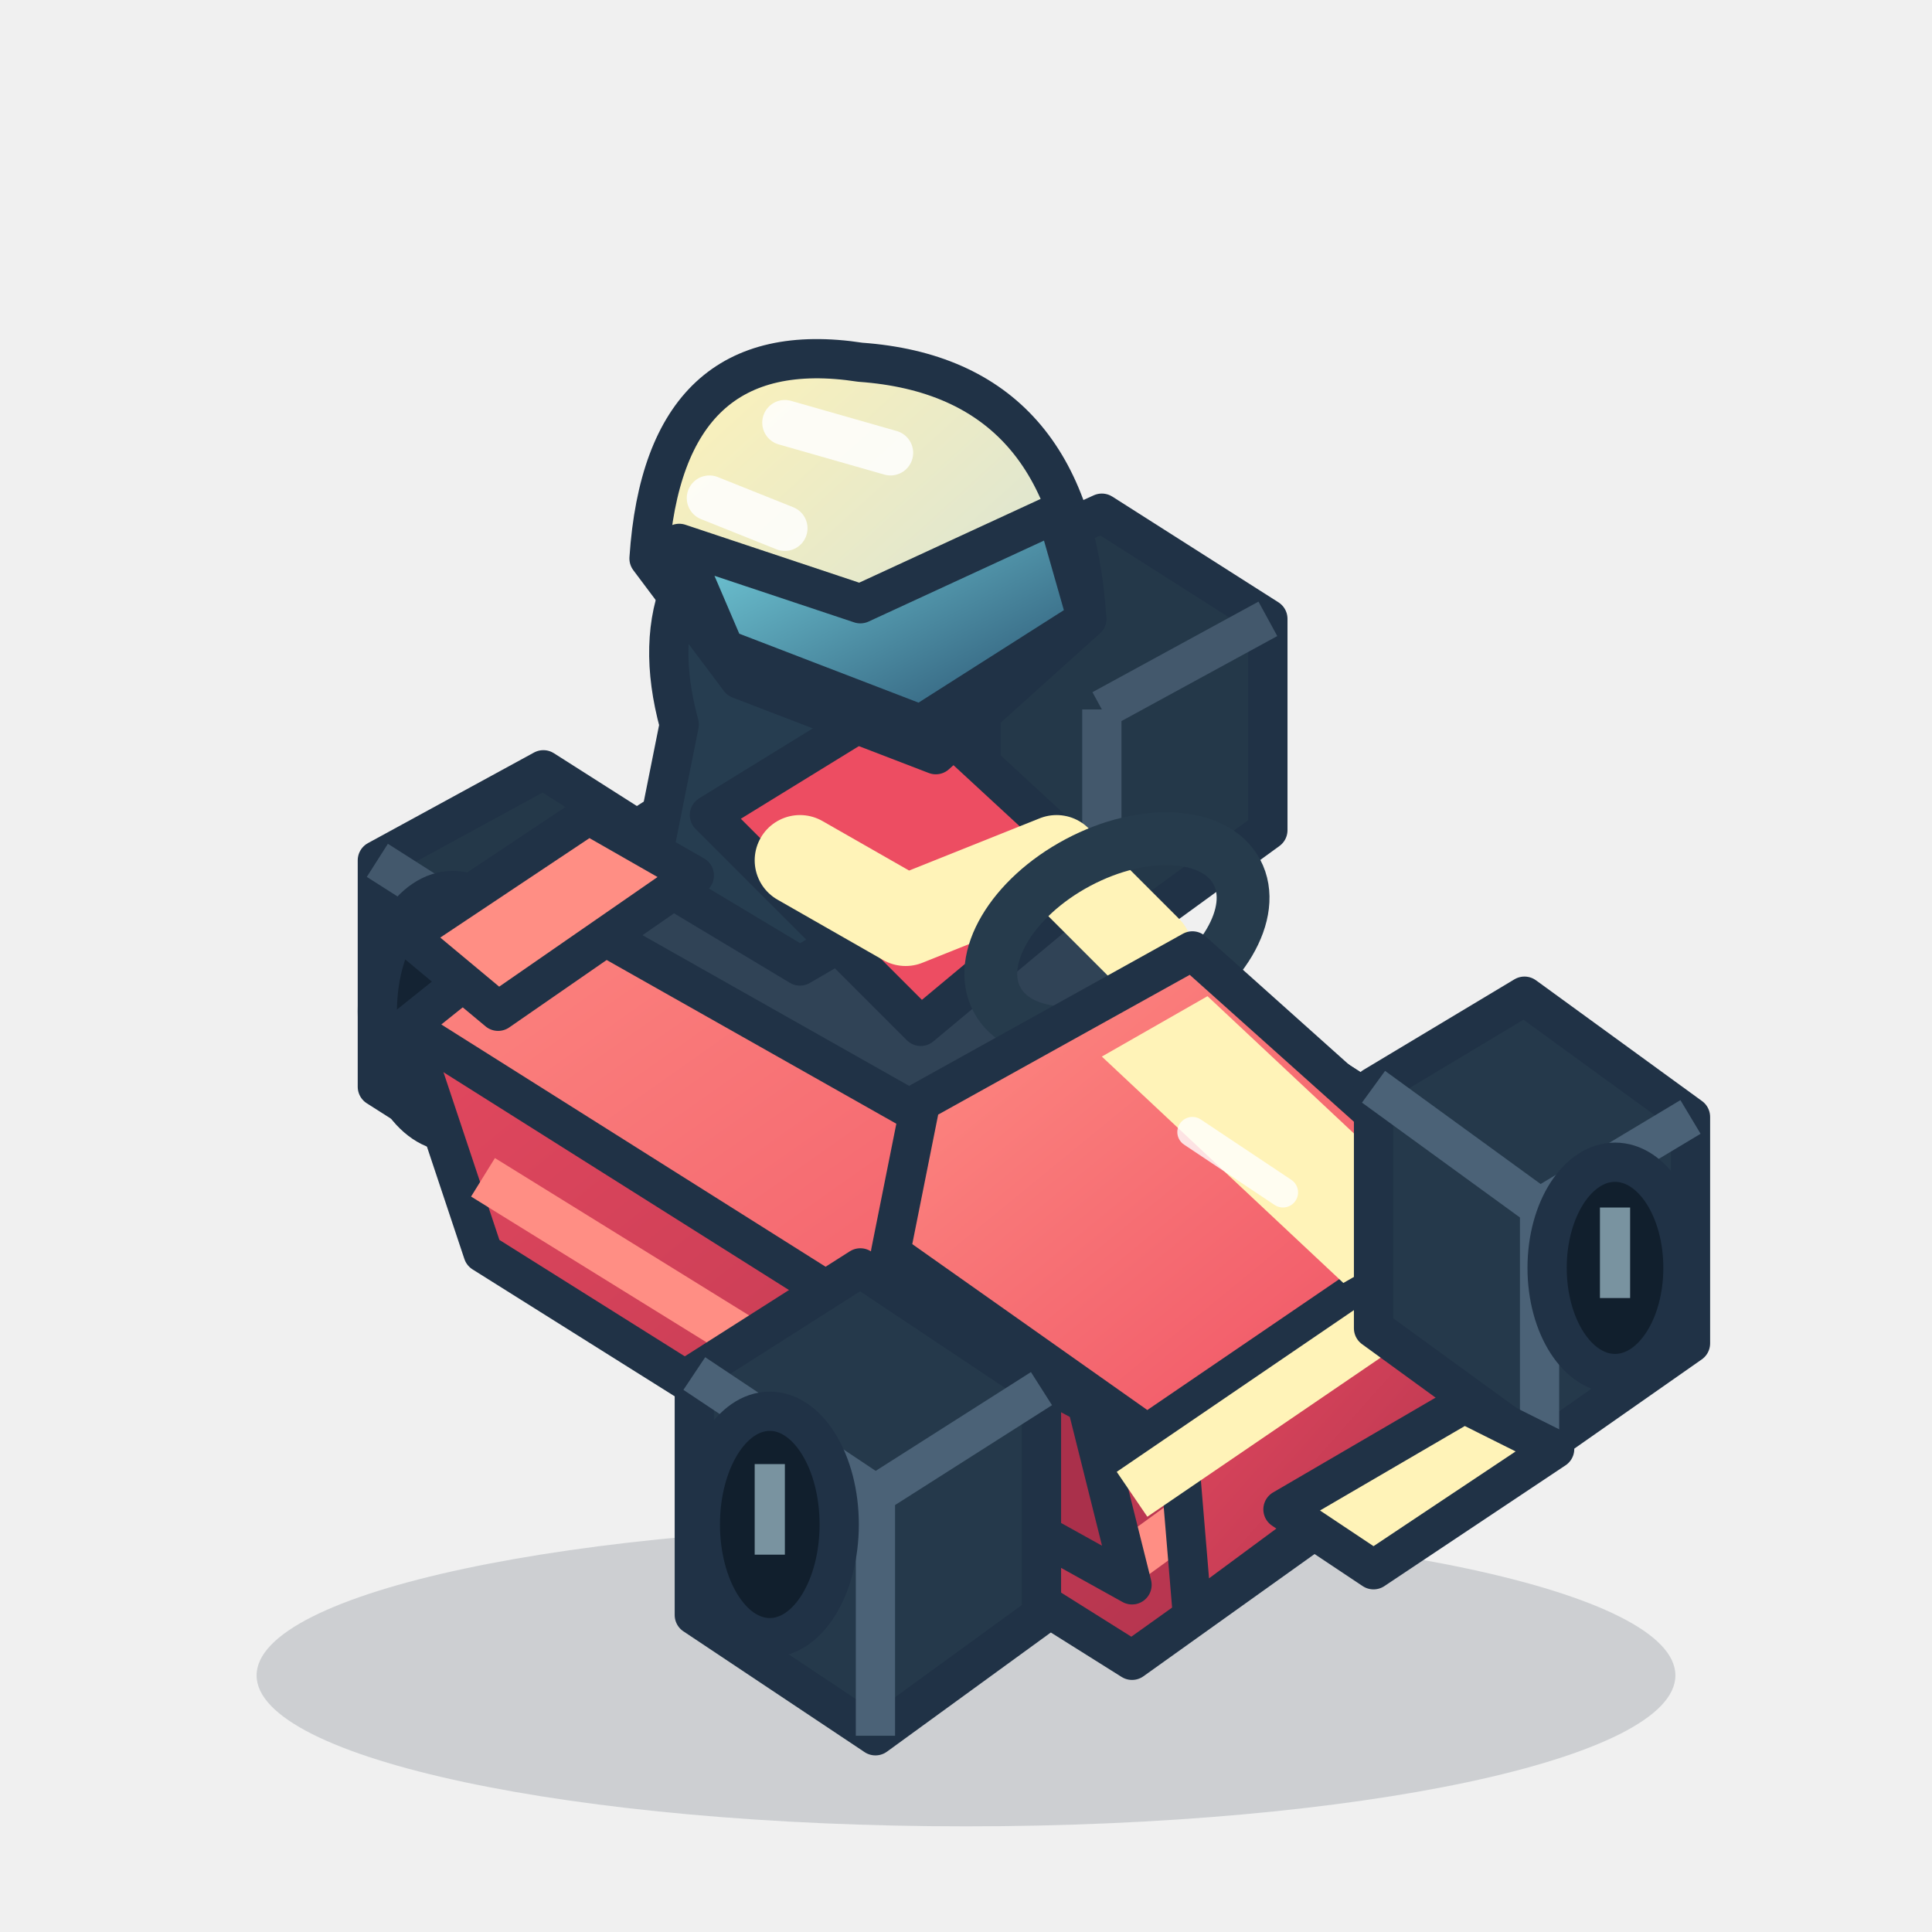
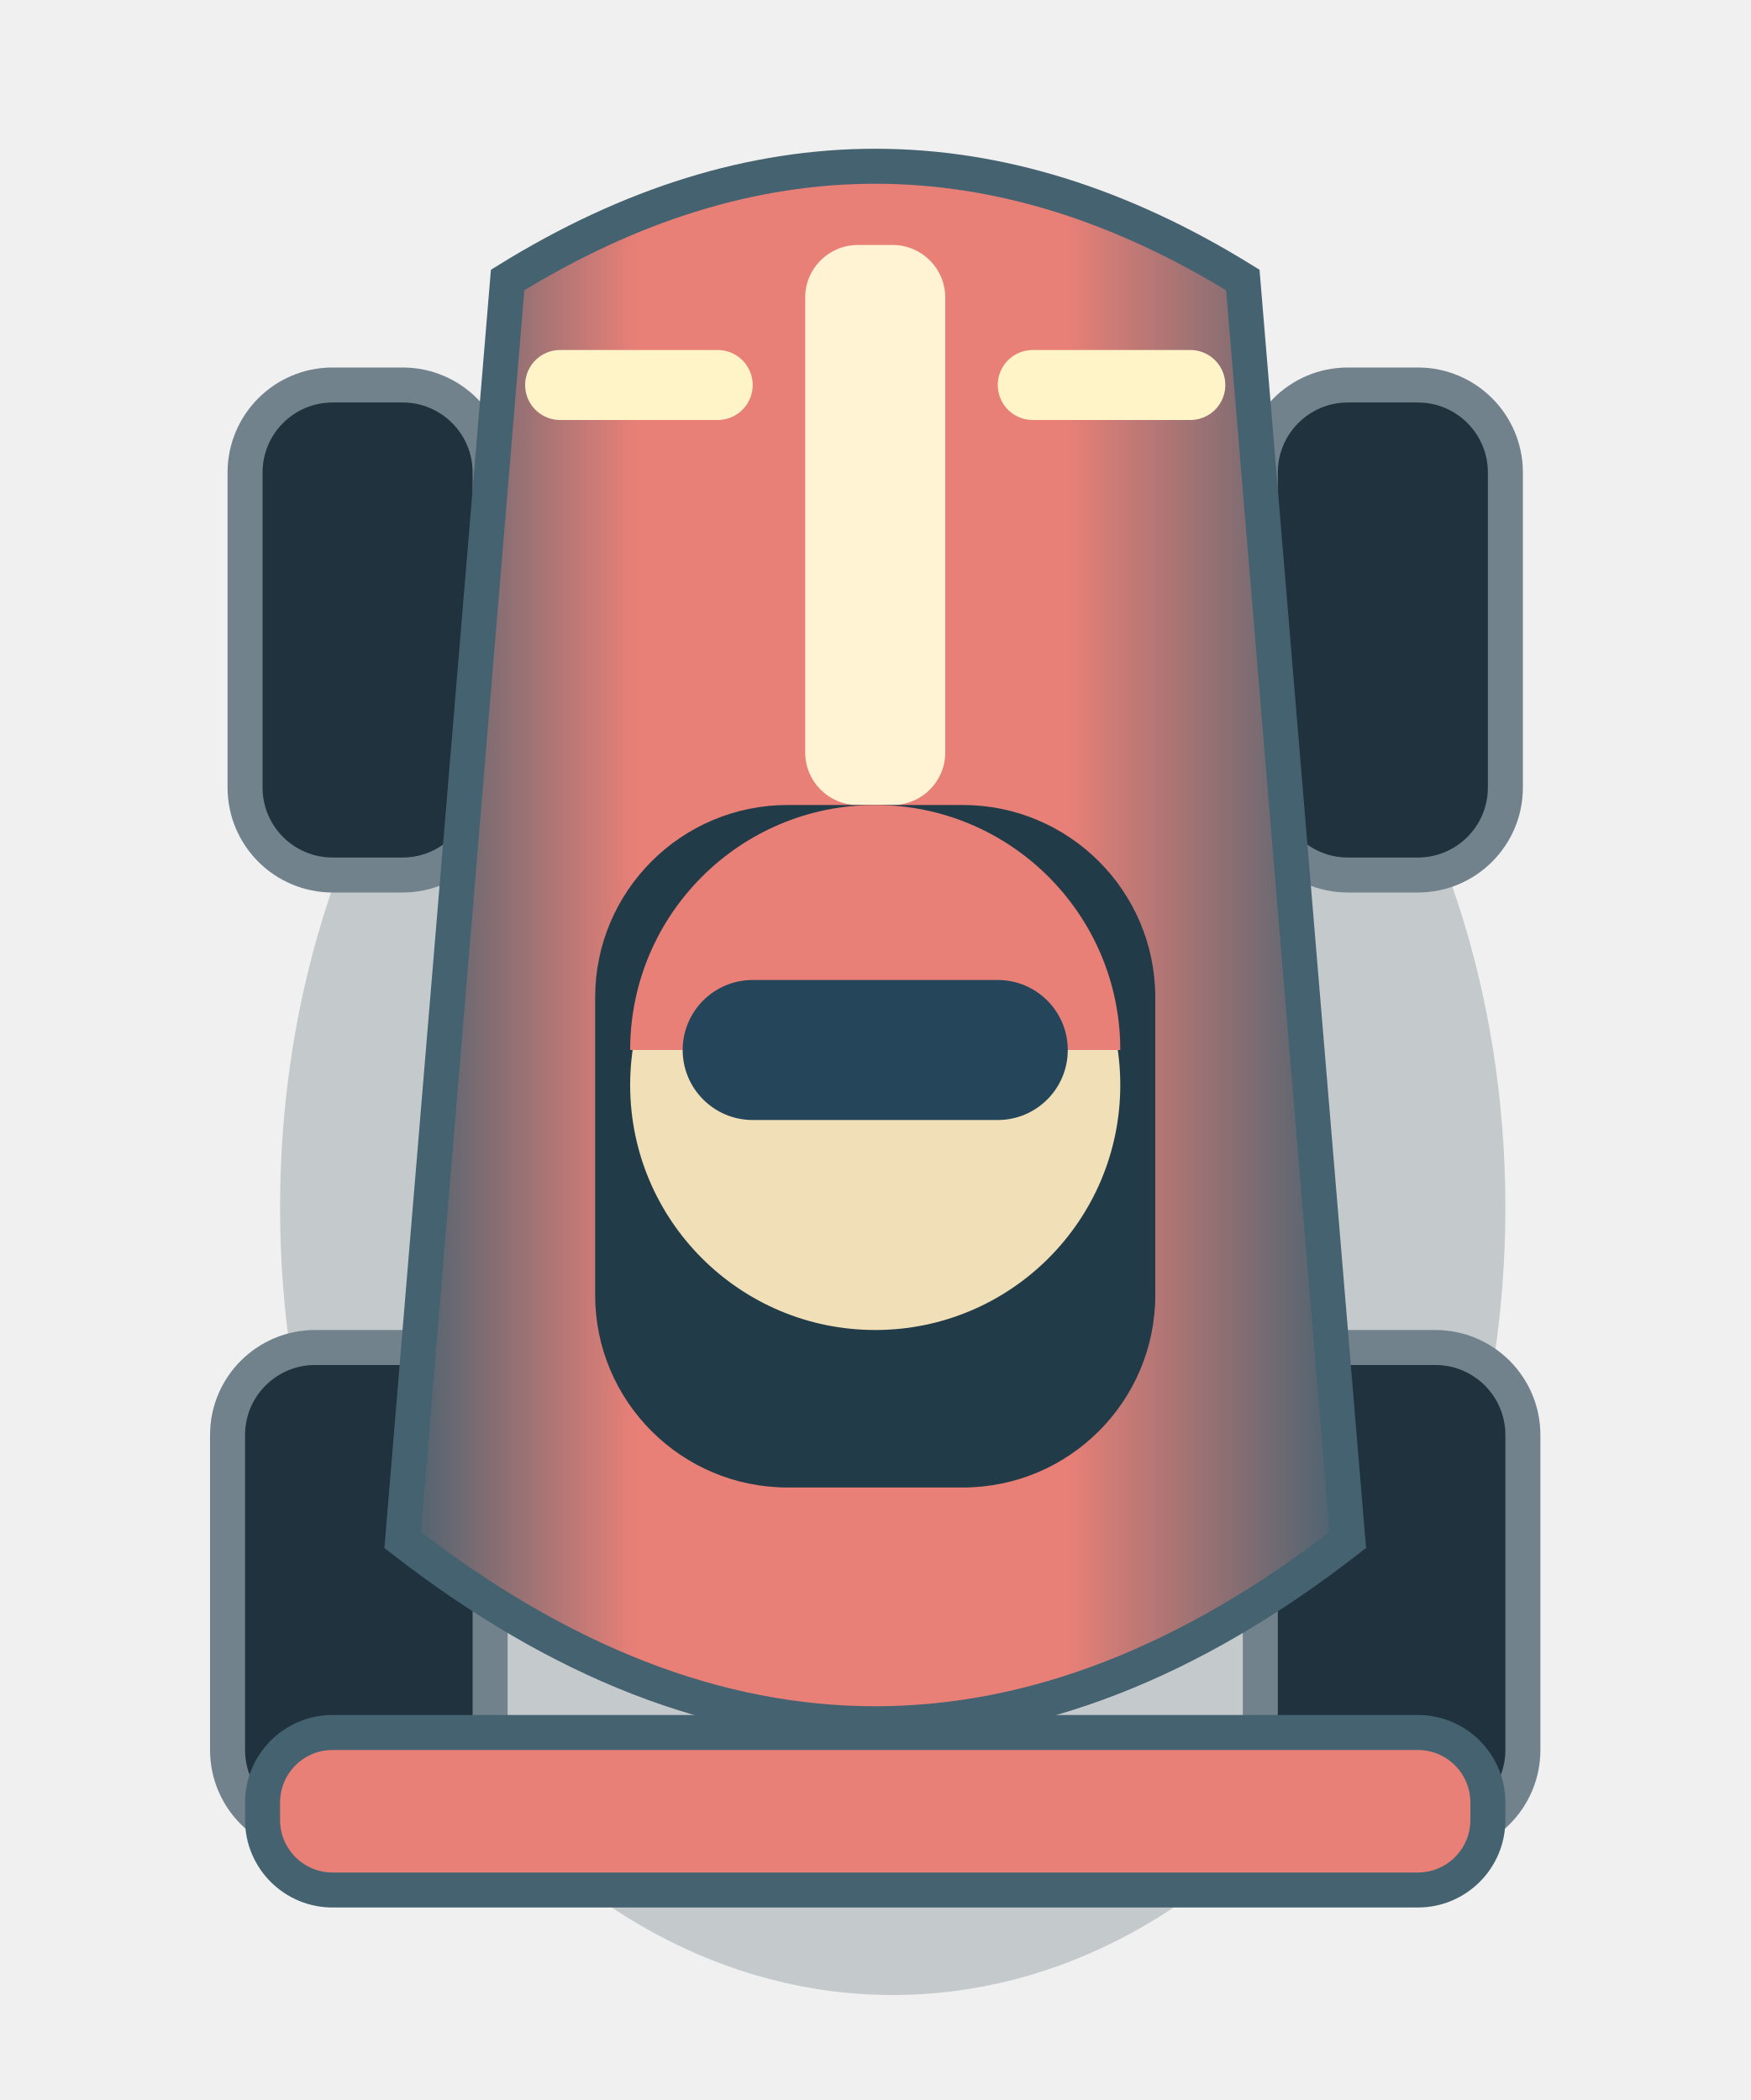
- <svg xmlns="http://www.w3.org/2000/svg" width="128" height="128" viewBox="0 0 128 128" role="img" aria-label="Coral isometric toy kart">
+ <svg xmlns="http://www.w3.org/2000/svg" viewBox="0 0 100 120">
  <defs>
-     <linearGradient id="paint" x1="0" y1="0" x2="1" y2="1" gradientUnits="objectBoundingBox">
-       <stop stop-color="#ff8e84" />
-       <stop offset="1" stop-color="#ed4d62" />
-     </linearGradient>
-     <linearGradient id="side" x1="0" y1="0" x2="1" y2="1" gradientUnits="objectBoundingBox">
-       <stop stop-color="#ed4d62" />
-       <stop offset="1" stop-color="#aa304b" />
-     </linearGradient>
-     <linearGradient id="helmet" x1="0" y1="0" x2="1" y2="1" gradientUnits="objectBoundingBox">
-       <stop stop-color="#fff3b8" />
-       <stop offset="1" stop-color="#cfdfdb" />
-     </linearGradient>
-     <linearGradient id="glass" x1="0" y1="0" x2="1" y2="1" gradientUnits="objectBoundingBox">
-       <stop stop-color="#79d7e3" />
-       <stop offset="1" stop-color="#264c6b" />
+     <linearGradient id="body">
+       <stop stop-color="#456270" />
+       <stop offset=".25" stop-color="#e98077" />
+       <stop offset=".7" stop-color="#e98077" />
+       <stop offset="1" stop-color="#456270" />
    </linearGradient>
  </defs>
-   <ellipse cx="64" cy="111" rx="47" ry="10" fill="#102334" opacity=".16" />
-   <g stroke="#203246" stroke-width="2.6" stroke-linejoin="round">
-     <path d="M25 57 36 51 47 58 47 72 36 79 25 72Z" fill="#243849" />
-     <path d="M25 57 36 64 47 58M36 64V79" fill="none" stroke="#43586c" />
-     <ellipse cx="30" cy="67" rx="5" ry="8" fill="#142333" />
-     <path d="m30 61 0 10" stroke="#627b86" stroke-width="2" />
-     <path d="M62 39 73 34 84 41 84 55 73 63 62 55Z" fill="#243849" />
-     <path d="m73 47 11-6M73 47v15" stroke="#43586c" fill="none" />
-     <path d="m27 68 25-20 45 29 6 13-28 20-43-27Z" fill="url(#side)" />
-     <path d="m27 68 25-20 45 29-24 20Z" fill="url(#paint)" />
-     <path d="m32 78 42 26 22-16" fill="none" stroke="#ff8e84" stroke-width="3" />
-     <path d="m39 57 14-9 26 17-16 10-23-13Z" fill="#304356" />
-     <path d="M45 48Q42 37 52 32L65 37 65 57 53 64 43 58Z" fill="#263d50" />
-     <path d="m47 54 13-8 13 12-12 10Z" fill="#ed4d62" />
-     <path d="M43 37Q44 22 57 24 71 25 72 41L62 50 49 45Z" fill="url(#helmet)" />
-     <path d="M45 36 57 40 70 34 72 41 61 48 48 43Z" fill="url(#glass)" />
-     <path d="m52 28 7 2M47 33l5 2" stroke="white" stroke-linecap="round" stroke-width="3" opacity=".85" />
-     <path d="m53 57 7 4 10-4 6 6" fill="none" stroke="#fff3b8" stroke-width="6" stroke-linecap="round" />
-     <ellipse cx="74" cy="62" rx="9" ry="5.5" transform="rotate(-28 74 62)" fill="none" stroke="#263b4c" stroke-width="3.5" />
-     <path d="m61 73 18-10 19 17-22 15-17-12Z" fill="url(#paint)" />
-     <path d="m73 70 7-4 16 15-7 4Z" fill="#fff3b8" stroke="none" />
-     <path d="m57 85 15 8 3 12-18-10Z" fill="#aa304b" />
-     <path d="m78 95 22-15 2 10-23 17Z" fill="url(#side)" />
-     <path d="m75 99 22-15" stroke="#fff3b8" stroke-width="3.6" />
-     <path d="m46 91 11-7 12 8 0 15-11 8-12-8Z" fill="#25394b" />
-     <path d="m46 91 12 8 11-7M58 99v16" stroke="#4b6277" fill="none" />
-     <ellipse cx="51" cy="101" rx="4.6" ry="7.5" fill="#111f2d" />
-     <path d="m51 97 0 6" stroke="#7993a0" stroke-width="2" />
-     <path d="m91 72 10-6 11 8 0 15-10 7-11-8Z" fill="#25394b" />
-     <path d="m91 72 11 8 10-6M102 80v15" stroke="#4b6277" fill="none" />
-     <ellipse cx="107" cy="84" rx="4.5" ry="7" fill="#111f2d" />
-     <path d="m107 80 0 6" stroke="#7993a0" stroke-width="2" />
-     <path d="m27 62 12-8 7 4-13 9Z" fill="#ff8e84" />
-     <path d="m85 100 12-7 6 3-12 8Z" fill="#fff3b8" />
+   <ellipse cx="51" cy="69" rx="35" ry="45" fill="#162d3b33" />
+   <g fill="#20323e" stroke="#71828c" stroke-width="2">
+     <rect x="14" y="22" width="14" height="28" rx="5" />
+     <rect x="72" y="22" width="14" height="28" rx="5" />
+     <rect x="13" y="77" width="15" height="28" rx="5" />
+     <rect x="72" y="77" width="15" height="28" rx="5" />
  </g>
-   <path d="m79 75 6 4" stroke="white" stroke-width="2" stroke-linecap="round" opacity=".8" />
+   <path d="M29 16Q50 3 71 16L77 88Q50 109 23 88Z" fill="url(#body)" stroke="#456270" stroke-width="2" />
+   <rect x="46" y="14" width="8" height="32" rx="3" fill="#fff3d4" />
+   <rect x="34" y="46" width="32" height="39" rx="11" fill="#213b48" />
+   <circle cx="50" cy="62" r="14" fill="#f1dfb8" />
+   <path d="M36 60a14 14 0 0 1 28 0Z" fill="#e98077" />
+   <rect x="39" y="56" width="22" height="8" rx="4" fill="#25465a" />
+   <rect x="15" y="99" width="70" height="9" rx="4" fill="#e98077" stroke="#456270" stroke-width="2" />
+   <path d="M32 22h9m18 0h9" stroke="#fff4c7" stroke-width="4" stroke-linecap="round" />
</svg>
